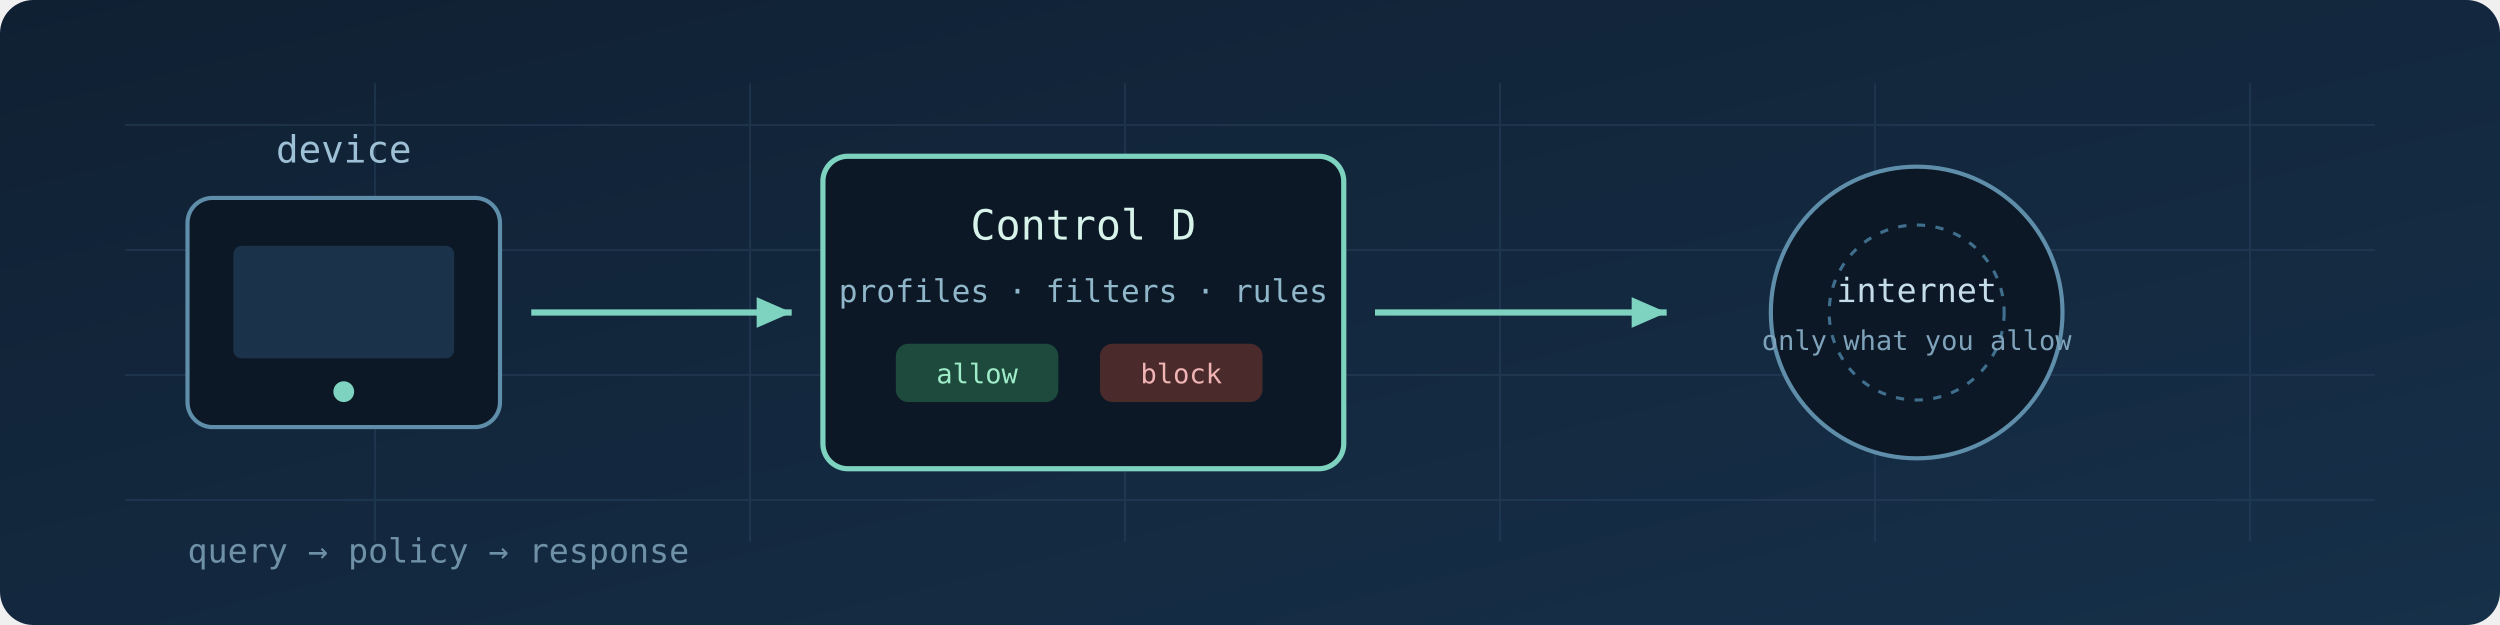
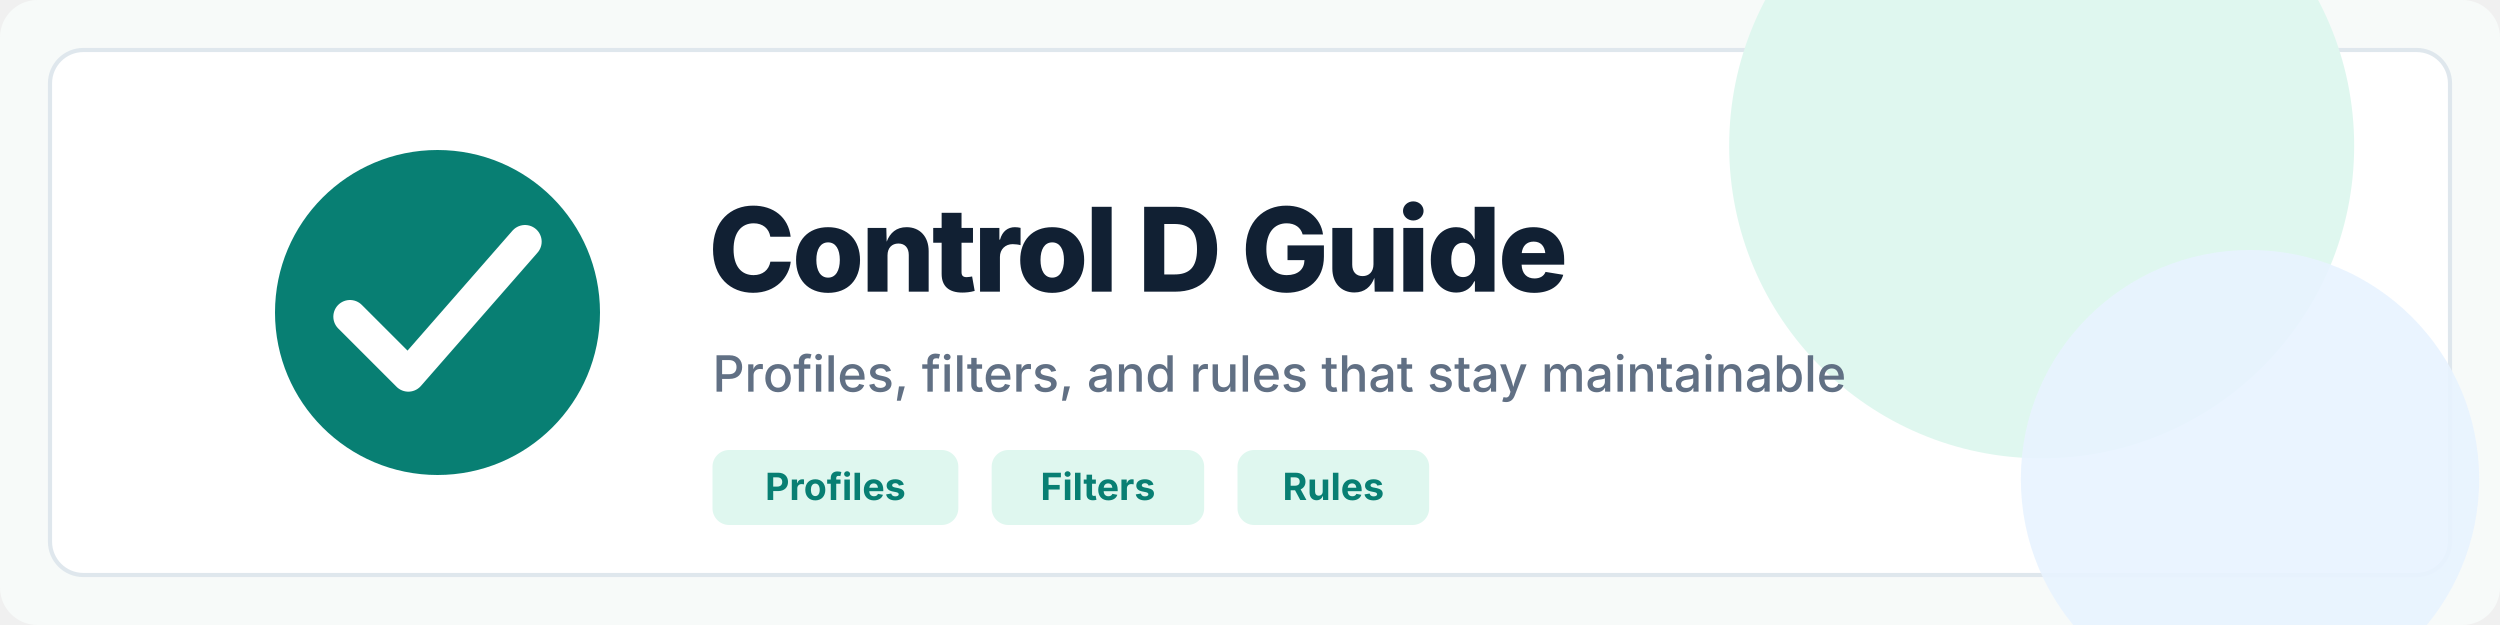
<svg xmlns="http://www.w3.org/2000/svg" viewBox="0 0 1200 300" role="img" aria-labelledby="title desc">
-   <defs>
-     <linearGradient id="panel" x1="0" y1="0" x2="1" y2="1">
-       <stop offset="0%" stop-color="#102033" />
-       <stop offset="100%" stop-color="#163049" />
-     </linearGradient>
-     <marker id="arrow" viewBox="0 0 10 10" refX="8" refY="5" markerWidth="7" markerHeight="7" orient="auto-start-reverse">
-       <path d="M0 1.5 L8 5 L0 8.5 Z" fill="#7dd3c0" />
-     </marker>
-   </defs>
-   <rect width="1200" height="300" rx="16" fill="url(#panel)" />
-   <g stroke="#2a4560" stroke-width="1" opacity=".45">
-     <path d="M60 60 H1140 M60 120 H1140 M60 180 H1140 M60 240 H1140" />
-     <path d="M180 40 V260 M360 40 V260 M540 40 V260 M720 40 V260 M900 40 V260 M1080 40 V260" />
+   <rect width="1200" height="300" rx="18" fill="#f7faf9" />
+   <rect x="24" y="24" width="1152" height="252" rx="16" fill="#ffffff" stroke="#dfe7ed" stroke-width="2" />
+   <circle cx="980" cy="70" r="150" fill="#dff7ef" />
+   <circle cx="1080" cy="230" r="110" fill="#e8f3ff" opacity=".9" />
+   <circle cx="210" cy="150" r="78" fill="#087f73" />
+   <path d="M168 152 l28 28 56-64" fill="none" stroke="#ffffff" stroke-width="16" stroke-linecap="round" stroke-linejoin="round" />
+   <text x="340" y="140" font-family="Inter,-apple-system,BlinkMacSystemFont,'Segoe UI',sans-serif" font-size="56" font-weight="800" fill="#112033" letter-spacing="-1.5">Control D Guide</text>
+   <text x="342" y="188" font-family="Inter,-apple-system,BlinkMacSystemFont,'Segoe UI',sans-serif" font-size="24" font-weight="500" fill="#617084">Profiles, filters, and rules that stay maintainable</text>
+   <g font-family="Inter,-apple-system,BlinkMacSystemFont,'Segoe UI',sans-serif" font-size="18" font-weight="700" fill="#087f73">
+     <rect x="342" y="216" width="118" height="36" rx="8" fill="#dff7ef" />
+     <text x="401" y="240" text-anchor="middle">Profiles</text>
+     <rect x="476" y="216" width="102" height="36" rx="8" fill="#dff7ef" />
+     <text x="527" y="240" text-anchor="middle">Filters</text>
+     <rect x="594" y="216" width="92" height="36" rx="8" fill="#dff7ef" />
+     <text x="640" y="240" text-anchor="middle">Rules</text>
  </g>
-   <rect x="90" y="95" width="150" height="110" rx="12" fill="#0c1826" stroke="#5f8eab" stroke-width="2" />
-   <rect x="112" y="118" width="106" height="54" rx="4" fill="#1a334a" />
-   <circle cx="165" cy="188" r="5" fill="#7dd3c0" />
-   <text x="165" y="78" text-anchor="middle" font-family="ui-monospace,SFMono-Regular,Menlo,Consolas,monospace" font-size="18" fill="#9ec0d6">device</text>
-   <line x1="255" y1="150" x2="380" y2="150" stroke="#7dd3c0" stroke-width="3" marker-end="url(#arrow)" />
-   <rect x="395" y="75" width="250" height="150" rx="12" fill="#0c1826" stroke="#7dd3c0" stroke-width="2.5" />
-   <text x="520" y="115" text-anchor="middle" font-family="ui-monospace,SFMono-Regular,Menlo,Consolas,monospace" font-size="20" fill="#d7f3ea">Control D</text>
-   <text x="520" y="145" text-anchor="middle" font-family="ui-monospace,SFMono-Regular,Menlo,Consolas,monospace" font-size="15" fill="#8fb6c9">profiles · filters · rules</text>
-   <rect x="430" y="165" width="78" height="28" rx="6" fill="#1d4a3c" />
-   <text x="469" y="184" text-anchor="middle" font-family="ui-monospace,SFMono-Regular,Menlo,Consolas,monospace" font-size="13" fill="#9fecc9">allow</text>
-   <rect x="528" y="165" width="78" height="28" rx="6" fill="#4a2a2a" />
-   <text x="567" y="184" text-anchor="middle" font-family="ui-monospace,SFMono-Regular,Menlo,Consolas,monospace" font-size="13" fill="#f0b4b4">block</text>
-   <line x1="660" y1="150" x2="800" y2="150" stroke="#7dd3c0" stroke-width="3" marker-end="url(#arrow)" />
-   <circle cx="920" cy="150" r="70" fill="#0c1826" stroke="#5f8eab" stroke-width="2" />
-   <circle cx="920" cy="150" r="42" fill="none" stroke="#3f6f8d" stroke-width="1.5" stroke-dasharray="4 5" />
-   <text x="920" y="145" text-anchor="middle" font-family="ui-monospace,SFMono-Regular,Menlo,Consolas,monospace" font-size="16" fill="#c5dce9">internet</text>
-   <text x="920" y="168" text-anchor="middle" font-family="ui-monospace,SFMono-Regular,Menlo,Consolas,monospace" font-size="13" fill="#7fa3ba">only what you allow</text>
-   <text x="90" y="270" font-family="ui-monospace,SFMono-Regular,Menlo,Consolas,monospace" font-size="16" fill="#6f91a8">query → policy → response</text>
</svg>
